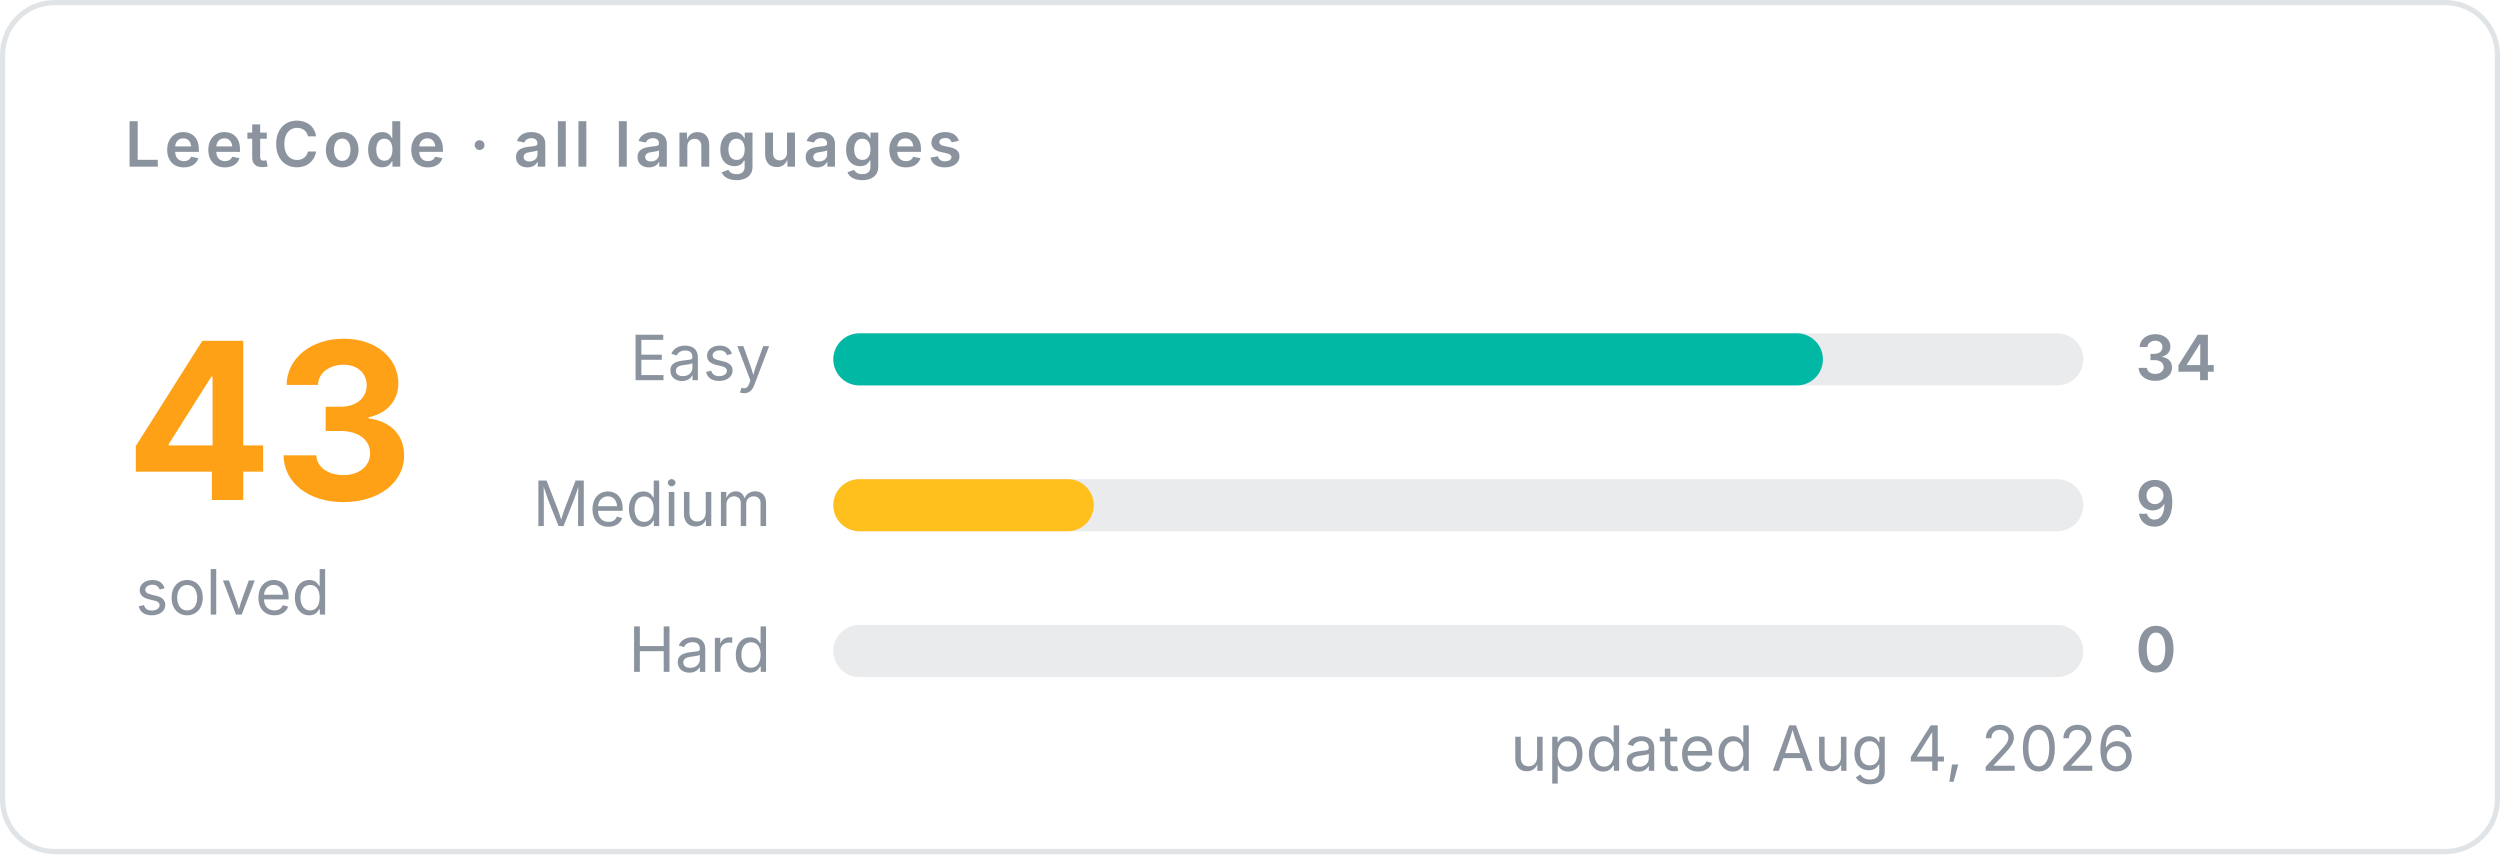
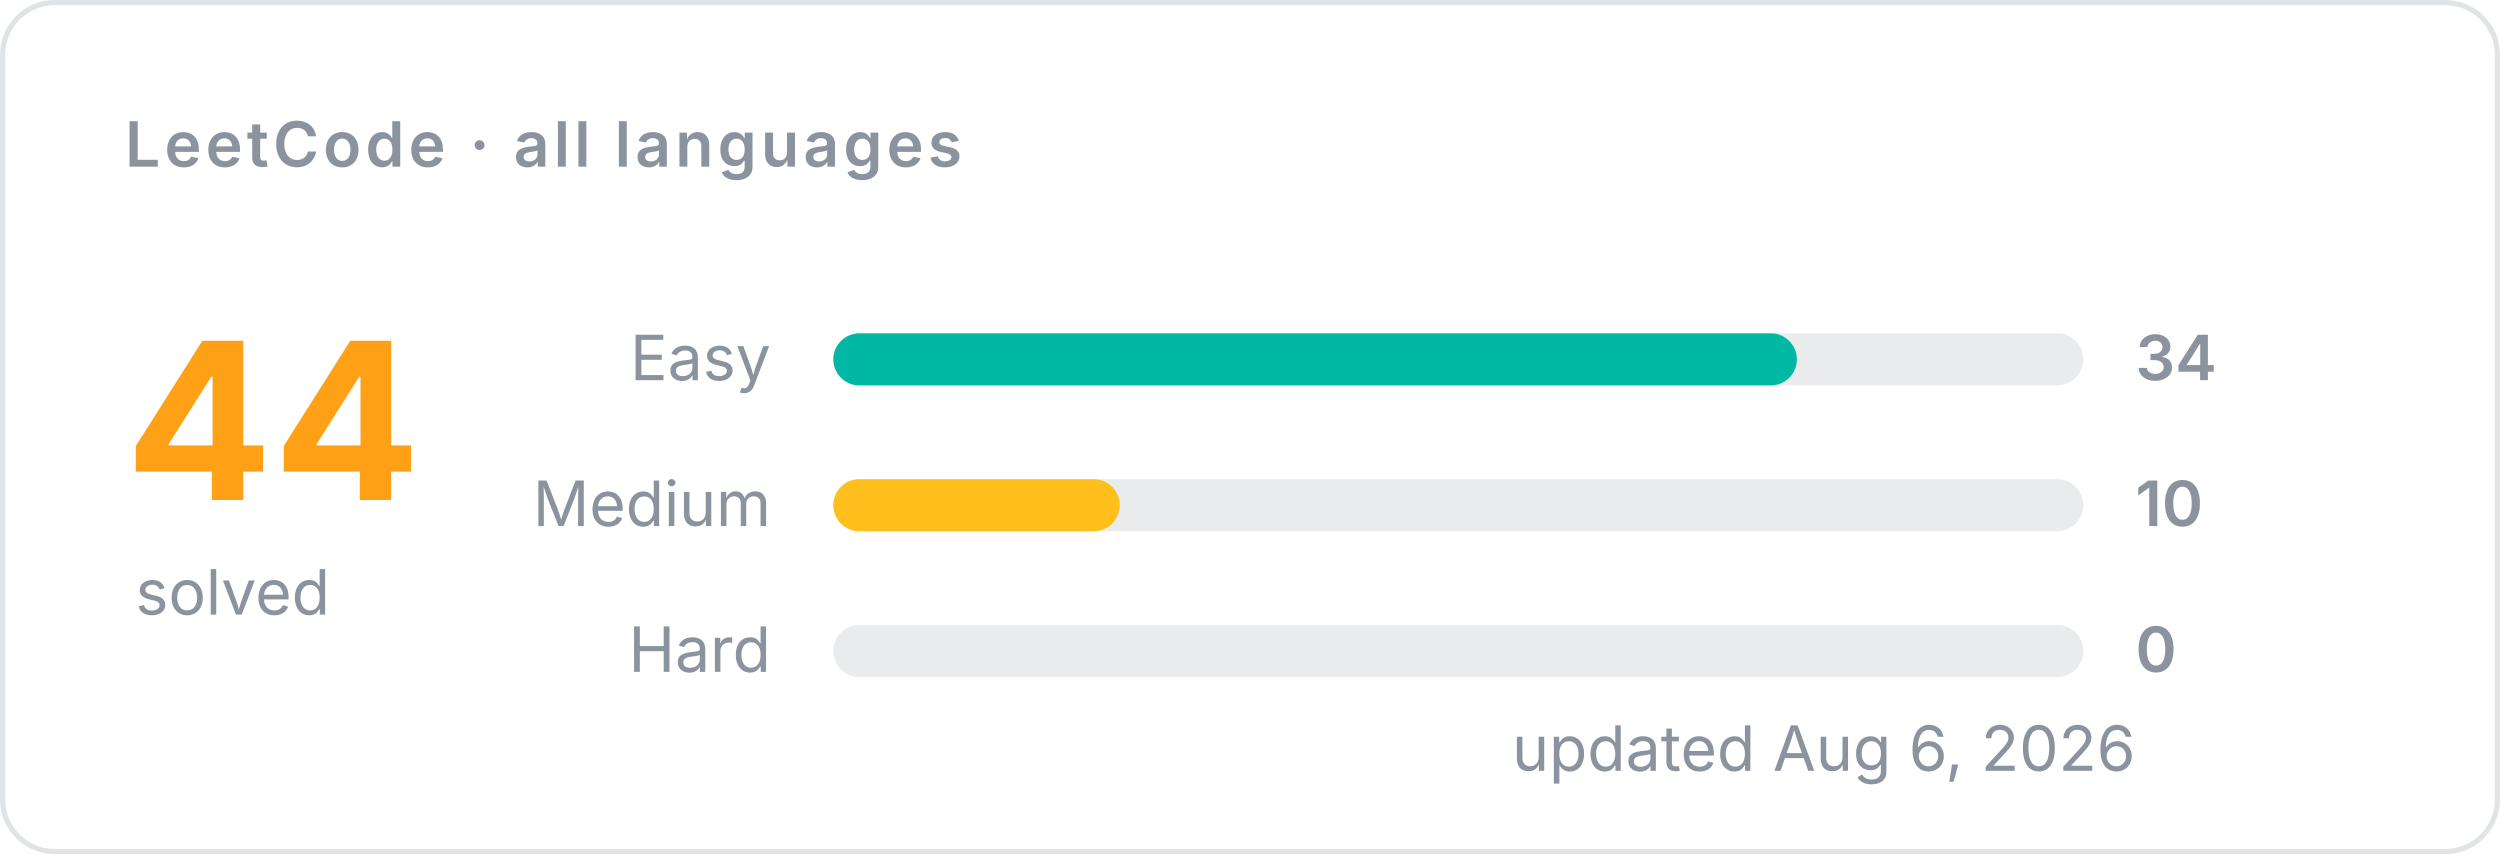
- <svg xmlns="http://www.w3.org/2000/svg" width="480" height="164" viewBox="0 0 480 164" fill="none" role="img" aria-label="LeetCode · all languages: 43 solved">
+ <svg xmlns="http://www.w3.org/2000/svg" width="480" height="164" viewBox="0 0 480 164" fill="none" role="img" aria-label="LeetCode · all languages: 44 solved">
  <style>
    text { font-family: -apple-system, BlinkMacSystemFont, "Segoe UI", Ubuntu, sans-serif; }
    .title { font-size: 12px; font-weight: 600; letter-spacing: .8px; fill: #8b949e; text-transform: uppercase; }
    .big { font-size: 42px; font-weight: 700; fill: #ffa116; }
    .sub, .label, .value, .foot { font-size: 12px; fill: #8b949e; }
    .value { font-weight: 600; }
    .track { fill: #8b949e; fill-opacity: .18; }
    /* Visible by default so the card still renders where CSS animations
       don't run; "backwards" hides elements only while their delay elapses. */
    .big, .sub, .row, .foot { animation: fade .5s ease-out backwards; }
    .sub { animation-delay: 120ms; }
    .foot { animation-delay: 500ms; }
    .bar { transform-box: fill-box; transform-origin: left center; animation: grow .7s cubic-bezier(.2, .8, .2, 1) backwards; }
    @keyframes grow { from { transform: scaleX(0); } }
    @keyframes fade { from { opacity: 0; } }
  </style>
  <rect x=".5" y=".5" width="479" height="163" rx="10" stroke="#8b949e" stroke-opacity=".25" />
  <text x="24" y="32" class="title">LeetCode · all languages</text>
-   <text x="24" y="96" class="big">43</text>
+   <text x="24" y="96" class="big">44</text>
  <text x="26" y="118" class="sub">solved</text>
  <g class="row" style="animation-delay:150ms">
    <text x="148" y="73" text-anchor="end" class="label">Easy</text>
    <rect x="160" y="64" width="240" height="10" rx="5" class="track" />
-     <rect x="160" y="64" width="190" height="10" rx="5" fill="#00b8a3" class="bar" style="animation-delay:220ms" />
+     <rect x="160" y="64" width="185" height="10" rx="5" fill="#00b8a3" class="bar" style="animation-delay:220ms" />
    <text x="410" y="73" class="value">34</text>
  </g>
  <g class="row" style="animation-delay:270ms">
    <text x="148" y="101" text-anchor="end" class="label">Medium</text>
    <rect x="160" y="92" width="240" height="10" rx="5" class="track" />
-     <rect x="160" y="92" width="50" height="10" rx="5" fill="#ffc01e" class="bar" style="animation-delay:340ms" />
-     <text x="410" y="101" class="value">9</text>
+     <rect x="160" y="92" width="55" height="10" rx="5" fill="#ffc01e" class="bar" style="animation-delay:340ms" />
+     <text x="410" y="101" class="value">10</text>
  </g>
  <g class="row" style="animation-delay:390ms">
    <text x="148" y="129" text-anchor="end" class="label">Hard</text>
    <rect x="160" y="120" width="240" height="10" rx="5" class="track" />
    <text x="410" y="129" class="value">0</text>
  </g>
-   <text x="410" y="148" text-anchor="end" class="foot">updated Aug 4, 2026</text>
+   <text x="410" y="148" text-anchor="end" class="foot">updated Aug 6, 2026</text>
</svg>
